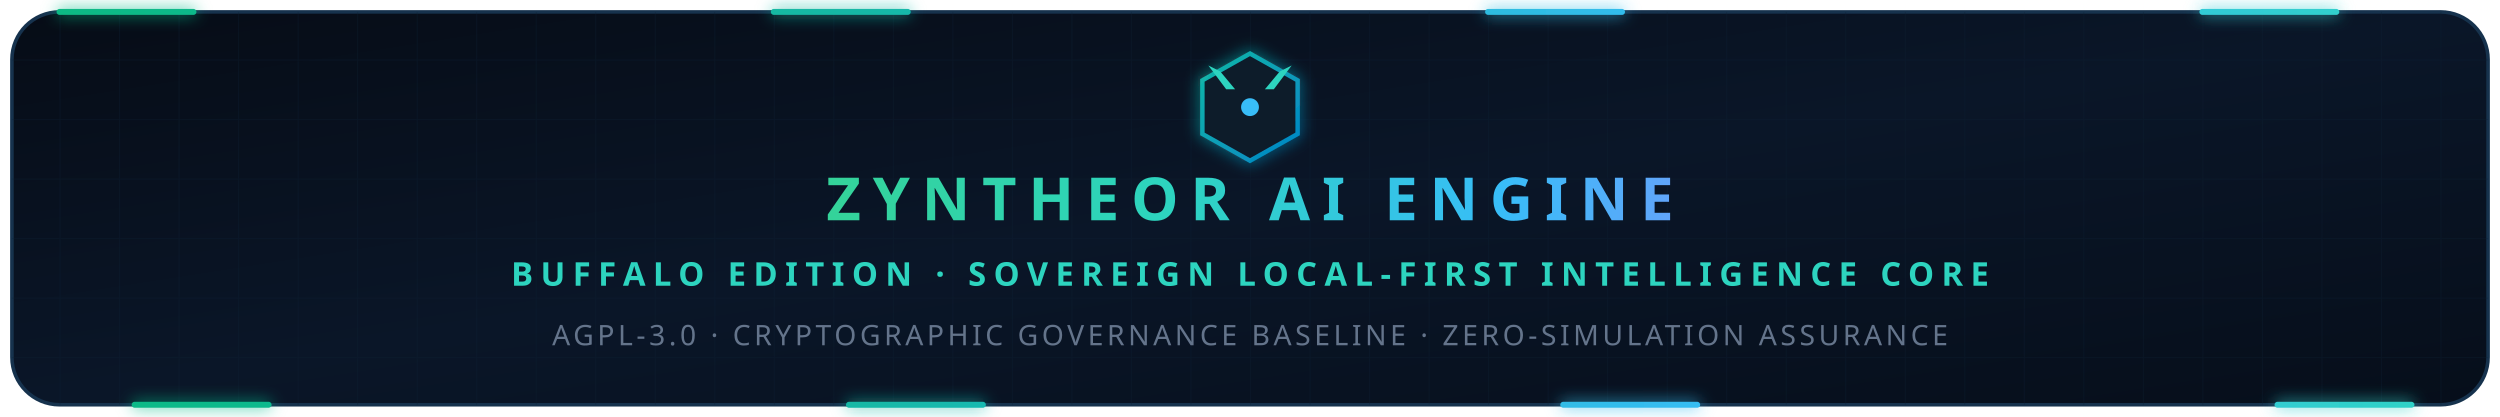
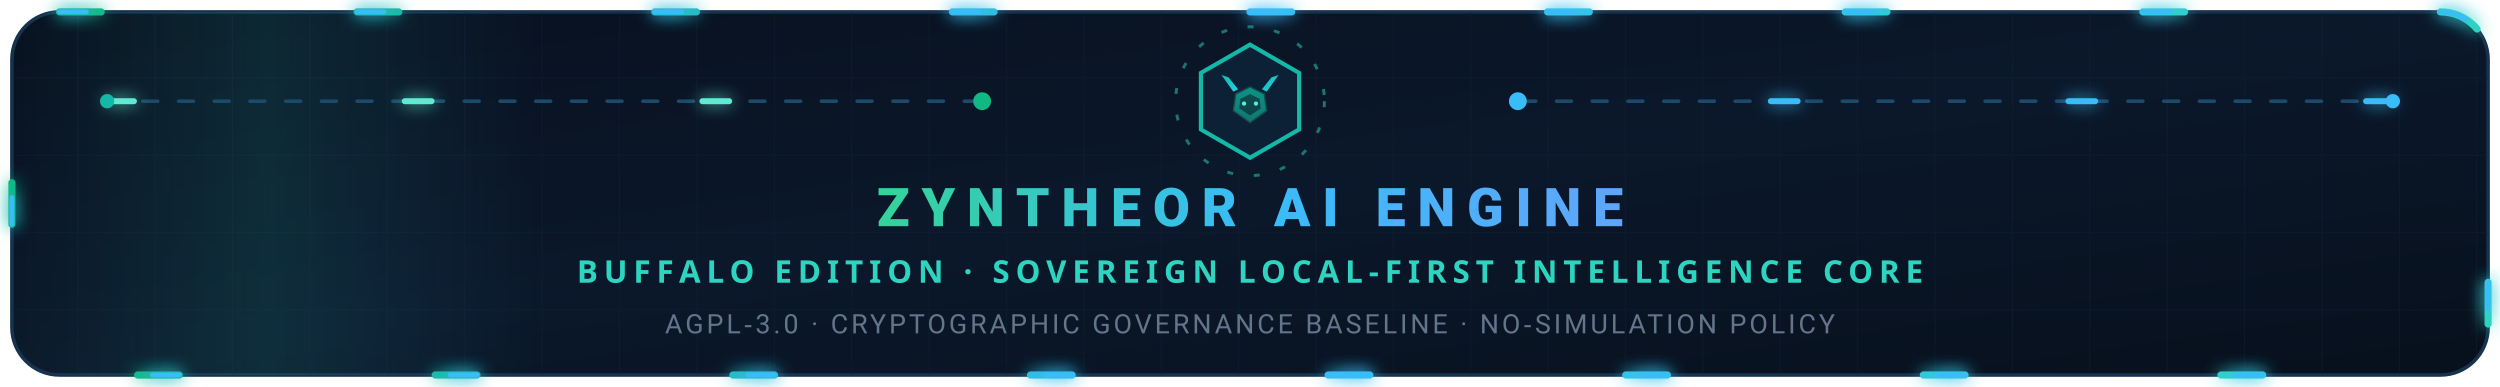
- <svg xmlns="http://www.w3.org/2000/svg" viewBox="0 0 840 140" width="840" height="140" role="img" aria-label="ZYNTHEOR AI ENGINE Buffalo Edition Sovereign Footer">
+ <svg xmlns="http://www.w3.org/2000/svg" viewBox="0 0 840 130" width="840" height="130" role="img" aria-label="ZYNTHEOR AI ENGINE Buffalo Edition Sovereign Footer">
  <defs>
-     <linearGradient id="ftr-bg" x1="0%" y1="0%" x2="100%" y2="100%">
-       <stop offset="0%" stop-color="#060C16" />
-       <stop offset="50%" stop-color="#0A1628" />
-       <stop offset="100%" stop-color="#060E1A" />
+     <linearGradient id="ft-bg" x1="0" y1="0" x2="1" y2="1">
+       <stop offset="0" stop-color="#08101E" />
+       <stop offset="0.5" stop-color="#0B182B" />
+       <stop offset="1" stop-color="#07101C" />
    </linearGradient>
-     <linearGradient id="ftr-laser" x1="0%" y1="0%" x2="100%" y2="0%">
-       <stop offset="0%" stop-color="#10B981" />
-       <stop offset="35%" stop-color="#14B8A6" />
-       <stop offset="70%" stop-color="#38BDF8" />
-       <stop offset="100%" stop-color="#2DD4BF" />
+     <linearGradient id="ft-laser" x1="0" y1="0" x2="1" y2="0">
+       <stop offset="0" stop-color="#10B981" />
+       <stop offset="0.5" stop-color="#38BDF8" />
+       <stop offset="1" stop-color="#2DD4BF" />
    </linearGradient>
-     <linearGradient id="ftr-title" x1="0%" y1="0%" x2="100%" y2="0%">
-       <stop offset="0%" stop-color="#34D399" />
-       <stop offset="40%" stop-color="#2DD4BF" />
-       <stop offset="80%" stop-color="#38BDF8" />
-       <stop offset="100%" stop-color="#60A5FA" />
+     <linearGradient id="ft-title" x1="0" y1="0" x2="1" y2="0">
+       <stop offset="0" stop-color="#34D399" />
+       <stop offset="0.5" stop-color="#38BDF8" />
+       <stop offset="1" stop-color="#60A5FA" />
    </linearGradient>
-     <linearGradient id="seal-grad" x1="0%" y1="0%" x2="100%" y2="100%">
-       <stop offset="0%" stop-color="#14B8A6" />
-       <stop offset="100%" stop-color="#0284C7" />
+     <linearGradient id="ft-beam" x1="0" y1="0" x2="1" y2="0">
+       <stop offset="0" stop-color="#2DD4BF" stop-opacity="0" />
+       <stop offset="0.5" stop-color="#2DD4BF" stop-opacity="0.12" />
+       <stop offset="1" stop-color="#38BDF8" stop-opacity="0" />
    </linearGradient>
-     <filter id="ftr-glow" x="-20%" y="-40%" width="140%" height="180%">
-       <feGaussianBlur stdDeviation="2.5" result="b" />
+     <linearGradient id="bf-horn" x1="0" y1="0" x2="1" y2="1">
+       <stop offset="0" stop-color="#14B8A6" />
+       <stop offset="1" stop-color="#22D3EE" />
+     </linearGradient>
+     <linearGradient id="bf-body" x1="0" y1="0" x2="0" y2="1">
+       <stop offset="0" stop-color="#0D9488" />
+       <stop offset="1" stop-color="#0F766E" />
+     </linearGradient>
+     <pattern id="ft-grid" width="26" height="26" patternUnits="userSpaceOnUse">
+       <path d="M 26 0 L 0 0 0 26" fill="none" stroke="#132338" stroke-width="0.7" stroke-opacity="0.4" />
+     </pattern>
+     <filter id="ft-glow" filterUnits="userSpaceOnUse" x="-20" y="-20" width="880" height="170">
+       <feGaussianBlur stdDeviation="2.6" result="b" />
      <feMerge>
        <feMergeNode in="b" />
        <feMergeNode in="SourceGraphic" />
      </feMerge>
    </filter>
-     <pattern id="ftr-grid" width="20" height="20" patternUnits="userSpaceOnUse">
-       <path d="M 20 0 L 0 0 0 20" fill="none" stroke="#102236" stroke-width="0.6" stroke-opacity="0.35" />
-     </pattern>
+     <clipPath id="ft-clip">
+       <rect x="4" y="4" width="832" height="122" rx="16" />
+     </clipPath>
  </defs>
  <style>
-     @keyframes ftr-stroke {
-       0% { stroke-dashoffset: 240; }
-       100% { stroke-dashoffset: 0; }
-     }
-     .ftr-anim {
-       stroke-dasharray: 45 195;
-       animation: ftr-stroke 7s linear infinite;
-     }
+     @keyframes lz   { from { stroke-dashoffset: 100; } to { stroke-dashoffset: 0; } }
+     @keyframes lzr  { from { stroke-dashoffset: 0; }   to { stroke-dashoffset: 100; } }
+     @keyframes flow { to { stroke-dashoffset: -24; } }
+     @keyframes beam { from { transform: translateX(-220px); } to { transform: translateX(1060px); } }
+     @keyframes spin { to { transform: rotate(360deg); } }
+     @keyframes blink { 0%,100% { opacity: .35; } 50% { opacity: 1; } }
+     @keyframes pulse { 0%,100% { transform: scale(.94); opacity: .85; } 50% { transform: scale(1.06); opacity: 1; } }
+     .lz   { stroke-dasharray: 14 86; animation: lz 6s linear infinite; }
+     .lzr  { stroke-dasharray: 9 91;  animation: lzr 8s linear infinite; }
+     .flow { stroke-dasharray: 5 7;   animation: flow 1.4s linear infinite; }
+     .run  { stroke-dasharray: 9 91;  animation: lz 4.2s linear infinite; }
+     .beam { animation: beam 9s linear infinite; }
+     .spin { transform-box: fill-box; transform-origin: center; animation: spin 18s linear infinite; }
+     .blink{ animation: blink 2.8s ease-in-out infinite; }
+     .pulse{ transform-box: fill-box; transform-origin: center; animation: pulse 3s ease-in-out infinite; }
    @media (prefers-reduced-motion: reduce) {
-       .ftr-anim { animation: none; stroke-dasharray: none; }
+       .lz,.lzr,.flow,.run,.beam,.spin,.blink,.pulse { animation: none; }
+       .beam { opacity: 0; }
    }
  </style>
-   <rect x="4" y="4" width="832" height="132" rx="16" fill="url(#ftr-bg)" stroke="#16324D" stroke-width="1.2" />
-   <rect x="4" y="4" width="832" height="132" rx="16" fill="url(#ftr-grid)" />
-   <g transform="translate(420, 36)">
-     <polygon points="0,-18 16,-9 16,9 0,18 -16,9 -16,-9" fill="#091A2C" stroke="url(#seal-grad)" stroke-width="1.5" filter="url(#ftr-glow)" />
-     <circle cx="0" cy="0" r="3" fill="#38BDF8" />
-     <path d="M -8,-6 L -14,-14 L -10,-12 L -5,-6 Z" fill="#2DD4BF" />
-     <path d="M 8,-6 L 14,-14 L 10,-12 L 5,-6 Z" fill="#2DD4BF" />
+   <rect x="4" y="4" width="832" height="122" rx="16" fill="url(#ft-bg)" stroke="#16324D" stroke-width="1.2" />
+   <g clip-path="url(#ft-clip)">
+     <rect x="4" y="4" width="832" height="122" fill="url(#ft-grid)" />
+     <rect class="beam" x="0" y="4" width="180" height="122" fill="url(#ft-beam)" />
  </g>
-   <text x="420" y="74" text-anchor="middle" font-family="'Space Grotesk','Segoe UI',sans-serif" font-size="20" font-weight="800" letter-spacing="4" fill="url(#ftr-title)">ZYNTHEOR AI ENGINE</text>
-   <text x="420" y="96" text-anchor="middle" font-family="'Segoe UI',sans-serif" font-size="11" font-weight="700" letter-spacing="2.5" fill="#2DD4BF">BUFFALO EDITION · SOVEREIGN LOCAL-FIRST INTELLIGENCE CORE</text>
-   <text x="420" y="116" text-anchor="middle" font-family="'Segoe UI',sans-serif" font-size="9.5" letter-spacing="1.2" fill="#64748B">AGPL-3.0 · CRYPTOGRAPHIC GOVERNANCE BASELINE · ZERO-SIMULATION ASSURANCE</text>
-   <rect x="4" y="4" width="832" height="132" rx="16" fill="none" stroke="url(#ftr-laser)" stroke-width="2" stroke-linecap="round" pathLength="240" class="ftr-anim" filter="url(#ftr-glow)" />
+   <g fill="none" stroke-linecap="round">
+     <path d="M 36 34 H 300 L 330 34" stroke="#1B4A6B" stroke-width="1.2" class="flow" />
+     <path d="M 36 34 H 330" pathLength="100" stroke="#5EEAD4" stroke-width="2" class="run" filter="url(#ft-glow)" />
+     <path d="M 804 34 H 540 L 510 34" stroke="#1B4A6B" stroke-width="1.2" class="flow" />
+     <path d="M 804 34 H 510" pathLength="100" stroke="#38BDF8" stroke-width="2" class="run" style="animation-delay:-2s" filter="url(#ft-glow)" />
+   </g>
+   <circle cx="36" cy="34" r="2.4" fill="#14B8A6" />
+   <circle cx="804" cy="34" r="2.4" fill="#38BDF8" />
+   <circle cx="330" cy="34" r="3" fill="#10B981" class="blink" />
+   <circle cx="510" cy="34" r="3" fill="#38BDF8" class="blink" style="animation-delay:-1.2s" />
+   <g transform="translate(420, 34)">
+     <circle r="25" fill="none" stroke="#2DD4BF" stroke-opacity="0.5" stroke-width="1" stroke-dasharray="2 7" class="spin" />
+     <polygon points="0,-19 16.5,-9.5 16.5,9.5 0,19 -16.5,9.5 -16.5,-9.5" fill="#0C2036" stroke="#14B8A6" stroke-width="1.4" />
+     <g class="pulse">
+       <g transform="scale(0.4) translate(-32,-30)">
+         <path d="M18 22 L8 8 L14 10 L22 20 Z" fill="url(#bf-horn)" />
+         <path d="M46 22 L56 8 L50 10 L42 20 Z" fill="url(#bf-horn)" />
+         <path d="M20 24 L32 18 L44 24 L46 38 L32 48 L18 38 Z" fill="url(#bf-body)" stroke="#134E4A" stroke-width="1.2" />
+         <path d="M24 28 L32 24 L40 28 L41 36 L32 42 L23 36 Z" fill="#0A1624" opacity="0.55" />
+         <circle cx="27" cy="32" r="1.8" fill="#5EEAD4" />
+         <circle cx="37" cy="32" r="1.8" fill="#5EEAD4" />
+       </g>
+     </g>
+   </g>
+   <text x="420" y="76" text-anchor="middle" font-family="'Noto Sans Thai','Segoe UI',-apple-system,BlinkMacSystemFont,Roboto,sans-serif" font-size="18" font-weight="800" letter-spacing="4" fill="url(#ft-title)">ZYNTHEOR AI ENGINE</text>
+   <text x="420" y="95" text-anchor="middle" font-family="'Segoe UI','Noto Sans Thai',sans-serif" font-size="10.5" font-weight="600" letter-spacing="2" fill="#2DD4BF">BUFFALO EDITION · SOVEREIGN LOCAL-FIRST INTELLIGENCE CORE</text>
+   <text x="420" y="112" text-anchor="middle" font-family="'Noto Sans Thai','Segoe UI',-apple-system,BlinkMacSystemFont,Roboto,sans-serif" font-size="9" letter-spacing="1" fill="#64748B">AGPL-3.0 · CRYPTOGRAPHIC GOVERNANCE BASELINE · NO-SIMULATION POLICY</text>
+   <rect x="4" y="4" width="832" height="122" rx="16" fill="none" stroke="url(#ft-laser)" stroke-width="2.4" stroke-linecap="round" pathLength="100" class="lz" filter="url(#ft-glow)" />
+   <rect x="4" y="4" width="832" height="122" rx="16" fill="none" stroke="#38BDF8" stroke-width="1.6" stroke-linecap="round" pathLength="100" class="lzr" filter="url(#ft-glow)" />
</svg>
